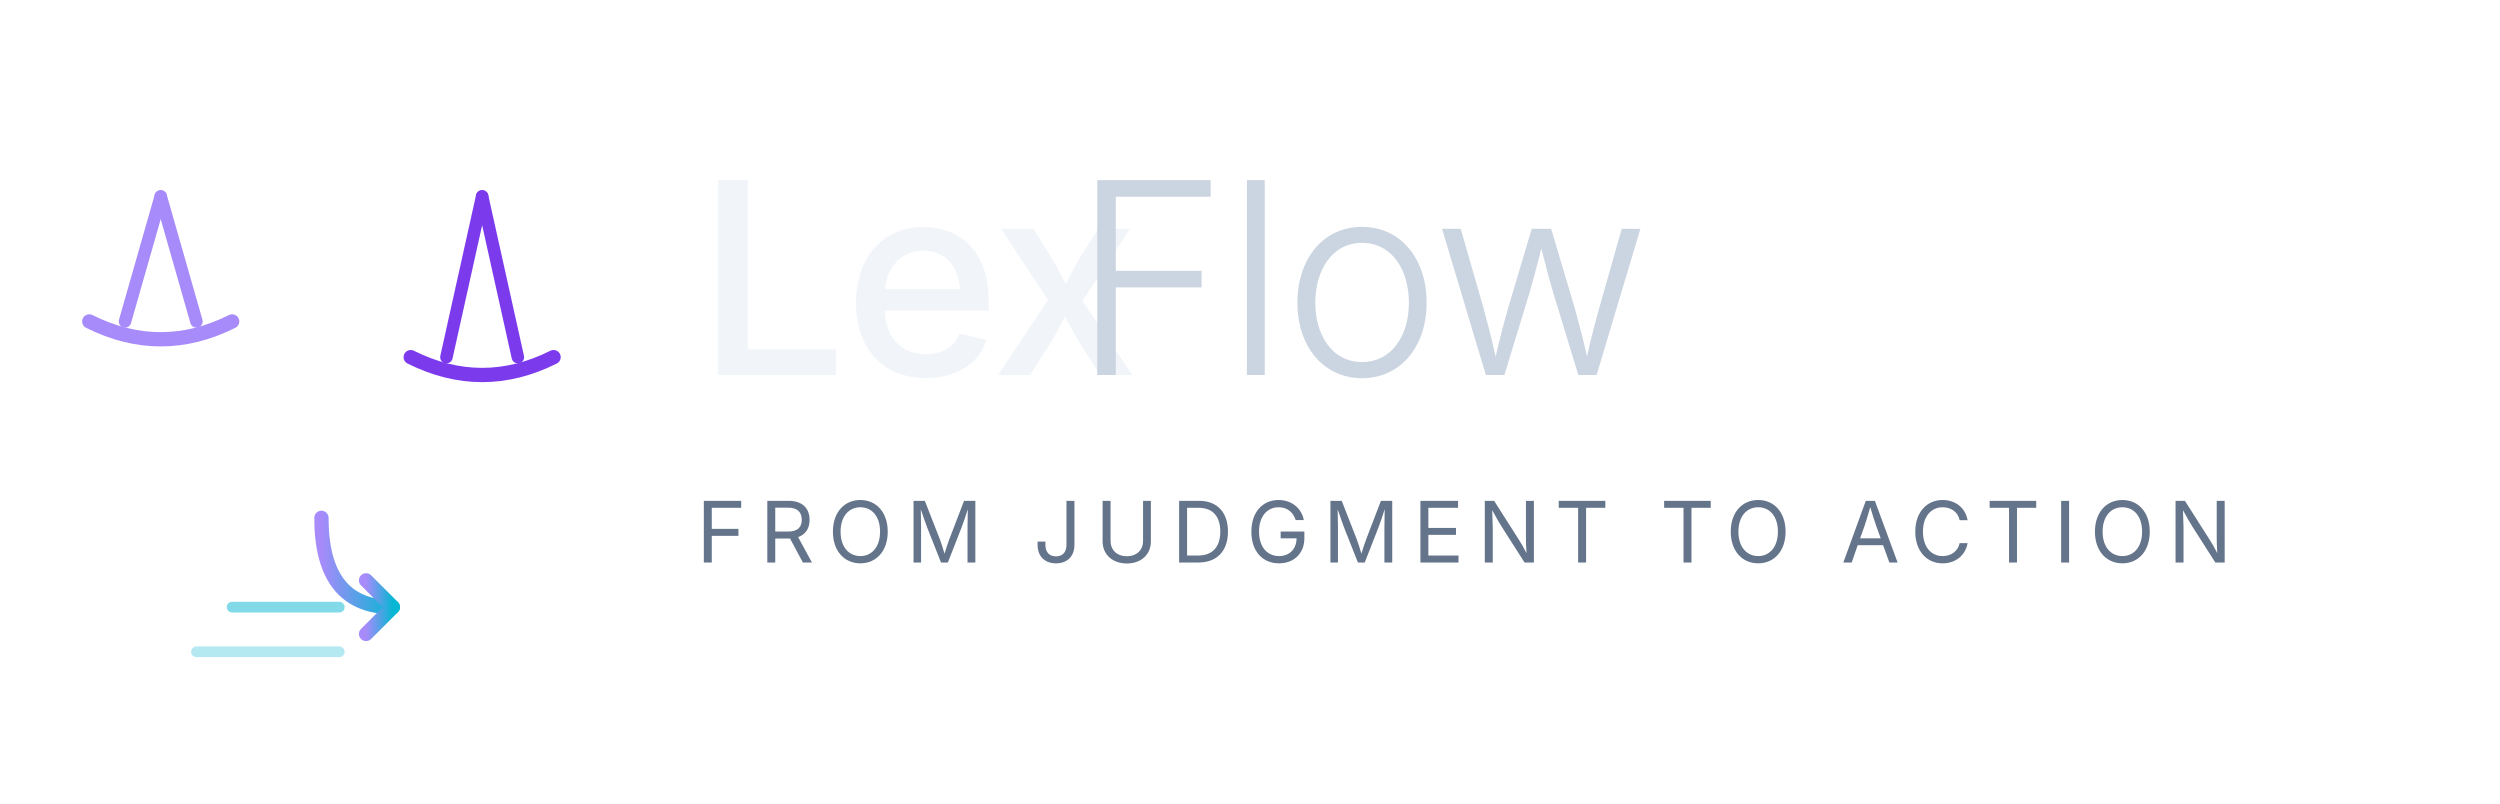
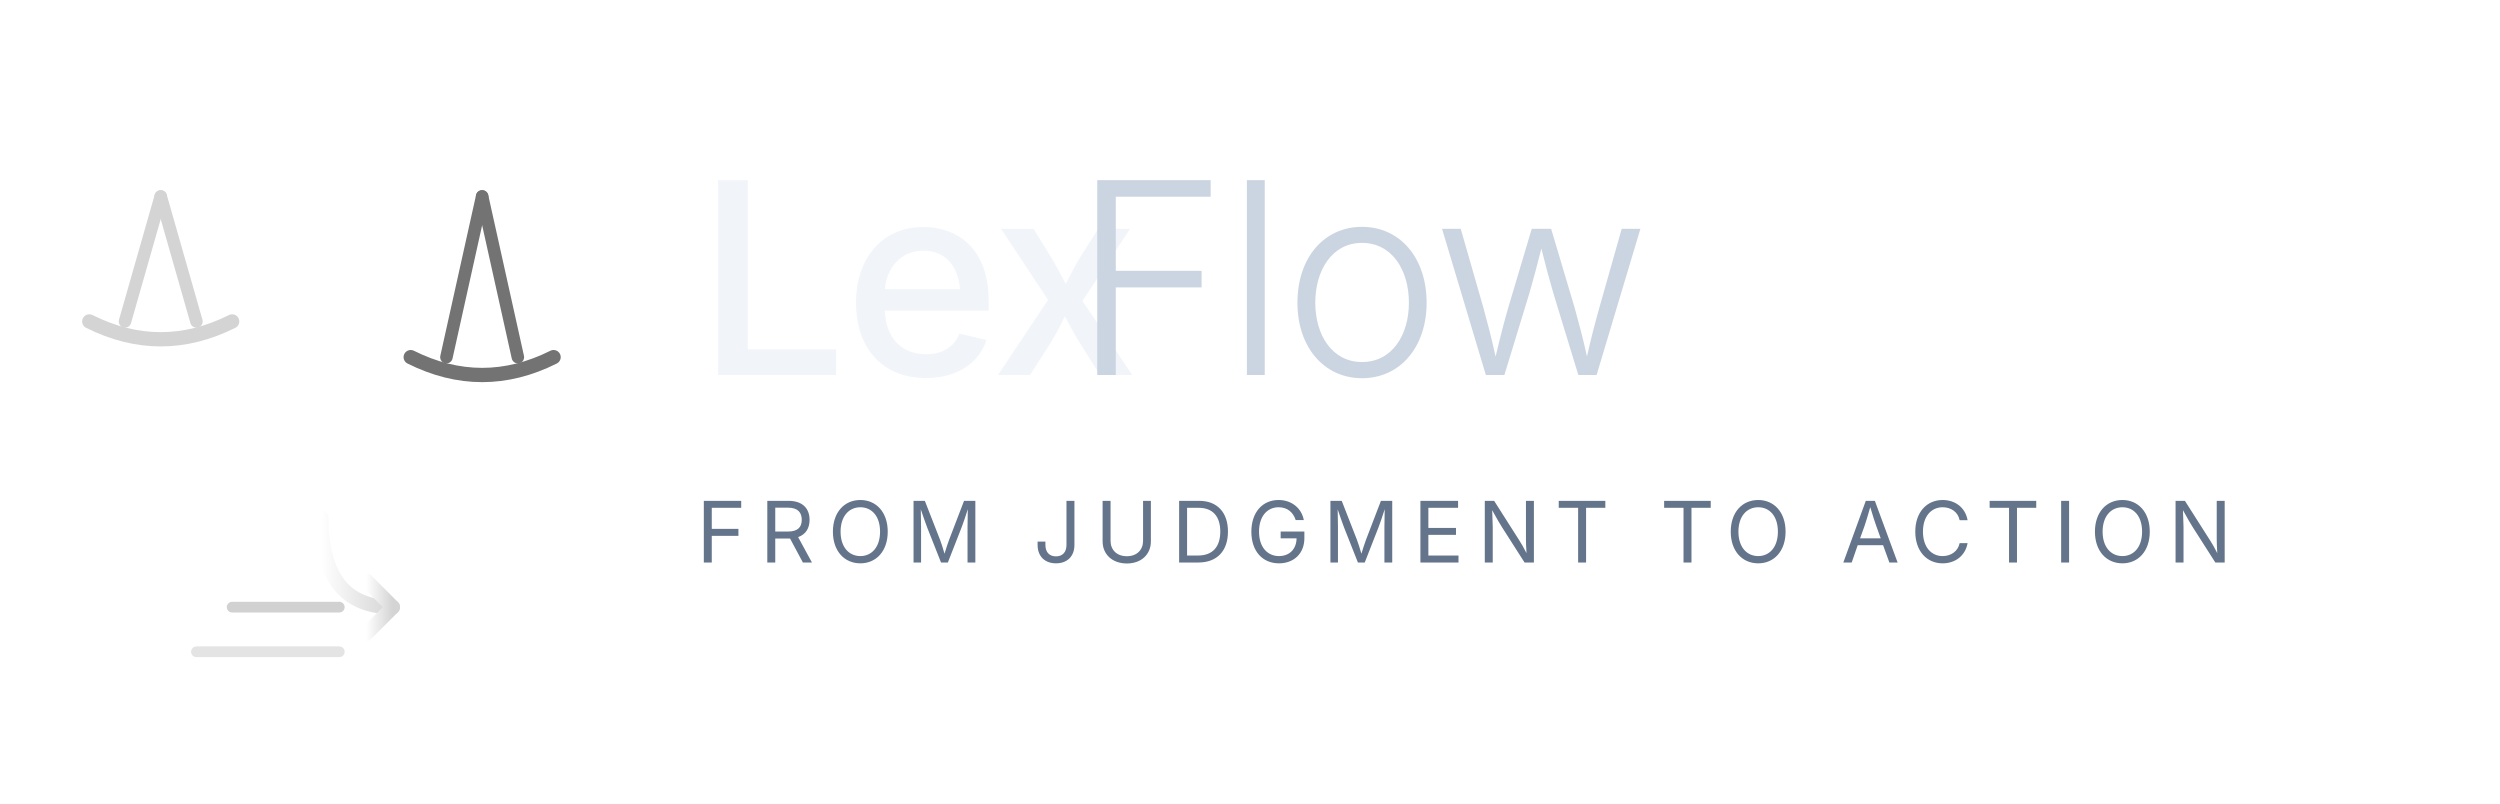
<svg xmlns="http://www.w3.org/2000/svg" viewBox="0 0 280 90" width="280" height="90">
  <defs>
    <linearGradient id="scaleGrad" x1="0%" y1="0%" x2="100%" y2="100%">
-       <stop offset="0%" style="stop-color:#a78bfa" />
-       <stop offset="100%" style="stop-color:#7c3aed" />
+       <stop offset="0%" style="stop-color:#ffffff" />
+       <stop offset="100%" style="stop-color:#a3a3a3" />
    </linearGradient>
    <linearGradient id="flowGrad" x1="0%" y1="0%" x2="100%" y2="0%">
-       <stop offset="0%" style="stop-color:#a78bfa" />
-       <stop offset="100%" style="stop-color:#06b6d4" />
+       <stop offset="0%" style="stop-color:#ffffff" />
+       <stop offset="100%" style="stop-color:#d4d4d4" />
    </linearGradient>
  </defs>
  <line x1="36" y1="14" x2="36" y2="58" stroke="url(#scaleGrad)" stroke-width="1.8" stroke-linecap="round" />
  <line x1="16" y1="22" x2="56" y2="22" stroke="url(#scaleGrad)" stroke-width="1.8" stroke-linecap="round" />
-   <line x1="18" y1="22" x2="14" y2="36" stroke="#a78bfa" stroke-width="1.4" stroke-linecap="round" />
-   <line x1="18" y1="22" x2="22" y2="36" stroke="#a78bfa" stroke-width="1.4" stroke-linecap="round" />
-   <line x1="54" y1="22" x2="50" y2="40" stroke="#7c3aed" stroke-width="1.4" stroke-linecap="round" />
-   <line x1="54" y1="22" x2="58" y2="40" stroke="#7c3aed" stroke-width="1.4" stroke-linecap="round" />
-   <path d="M10 36 Q18 40 26 36" stroke="#a78bfa" stroke-width="1.6" fill="none" stroke-linecap="round" />
-   <path d="M46 40 Q54 44 62 40" stroke="#7c3aed" stroke-width="1.6" fill="none" stroke-linecap="round" />
+   <line x1="18" y1="22" x2="14" y2="36" stroke="#d4d4d4" stroke-width="1.4" stroke-linecap="round" />
+   <line x1="18" y1="22" x2="22" y2="36" stroke="#d4d4d4" stroke-width="1.4" stroke-linecap="round" />
+   <line x1="54" y1="22" x2="50" y2="40" stroke="#737373" stroke-width="1.4" stroke-linecap="round" />
+   <line x1="54" y1="22" x2="58" y2="40" stroke="#737373" stroke-width="1.4" stroke-linecap="round" />
+   <path d="M10 36 Q18 40 26 36" stroke="#d4d4d4" stroke-width="1.6" fill="none" stroke-linecap="round" />
+   <path d="M46 40 Q54 44 62 40" stroke="#737373" stroke-width="1.6" fill="none" stroke-linecap="round" />
  <line x1="28" y1="58" x2="44" y2="58" stroke="url(#scaleGrad)" stroke-width="1.8" stroke-linecap="round" />
  <path d="M36 58 Q36 68 44 68" stroke="url(#flowGrad)" stroke-width="1.6" fill="none" stroke-linecap="round" />
  <polyline points="41,65 44,68 41,71" stroke="url(#flowGrad)" stroke-width="1.6" fill="none" stroke-linecap="round" stroke-linejoin="round" />
-   <line x1="26" y1="68" x2="38" y2="68" stroke="#06b6d4" stroke-width="1.2" stroke-linecap="round" opacity="0.5" />
-   <line x1="22" y1="73" x2="38" y2="73" stroke="#06b6d4" stroke-width="1.2" stroke-linecap="round" opacity="0.3" />
+   <line x1="26" y1="68" x2="38" y2="68" stroke="#a3a3a3" stroke-width="1.2" stroke-linecap="round" opacity="0.5" />
+   <line x1="22" y1="73" x2="38" y2="73" stroke="#a3a3a3" stroke-width="1.2" stroke-linecap="round" opacity="0.3" />
  <text x="78" y="42" font-family="'Inter', 'Segoe UI', sans-serif" font-size="30" font-weight="500" fill="#f1f5f9" letter-spacing="-0.5">Lex</text>
  <line x1="78" y1="47" x2="118" y2="47" stroke="url(#scaleGrad)" stroke-width="2.5" stroke-linecap="round" />
  <text x="120" y="42" font-family="'Inter', 'Segoe UI', sans-serif" font-size="30" font-weight="300" fill="#cbd5e1" letter-spacing="-0.5">Flow</text>
  <text x="78" y="63" font-family="'Inter', 'Segoe UI', sans-serif" font-size="9.5" font-weight="400" fill="#64748b" letter-spacing="1.5">FROM JUDGMENT TO ACTION</text>
</svg>
